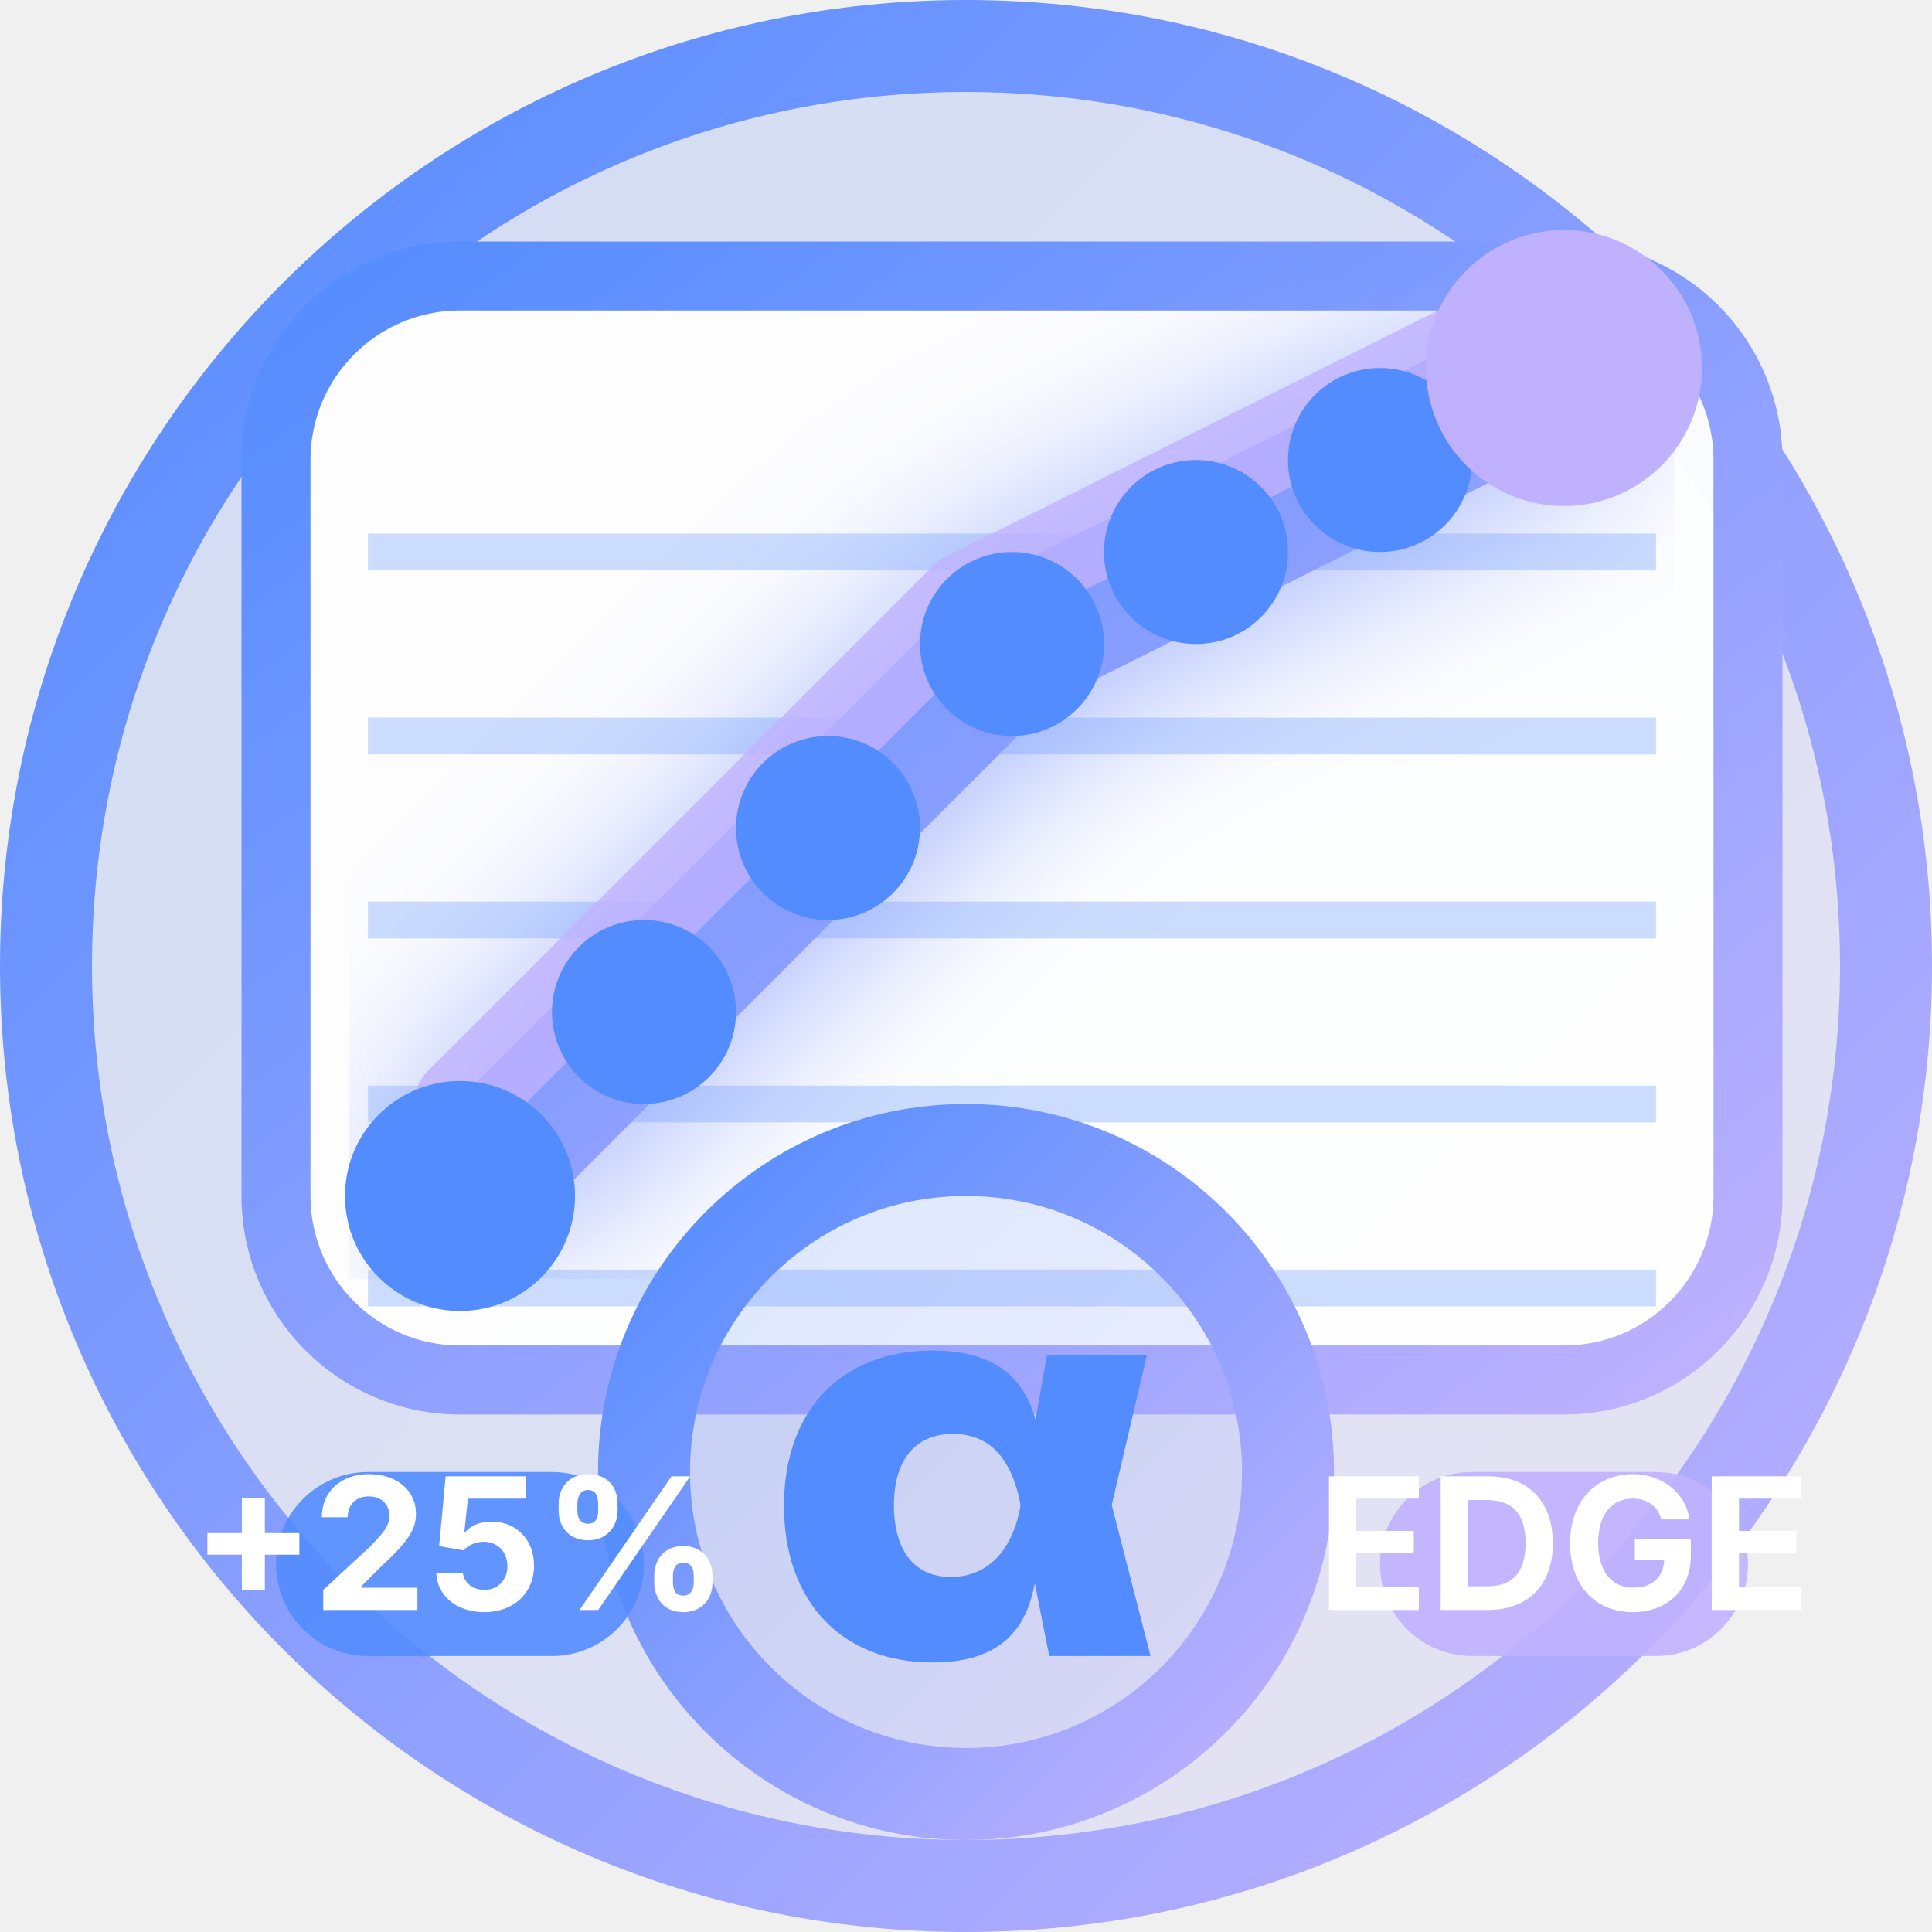
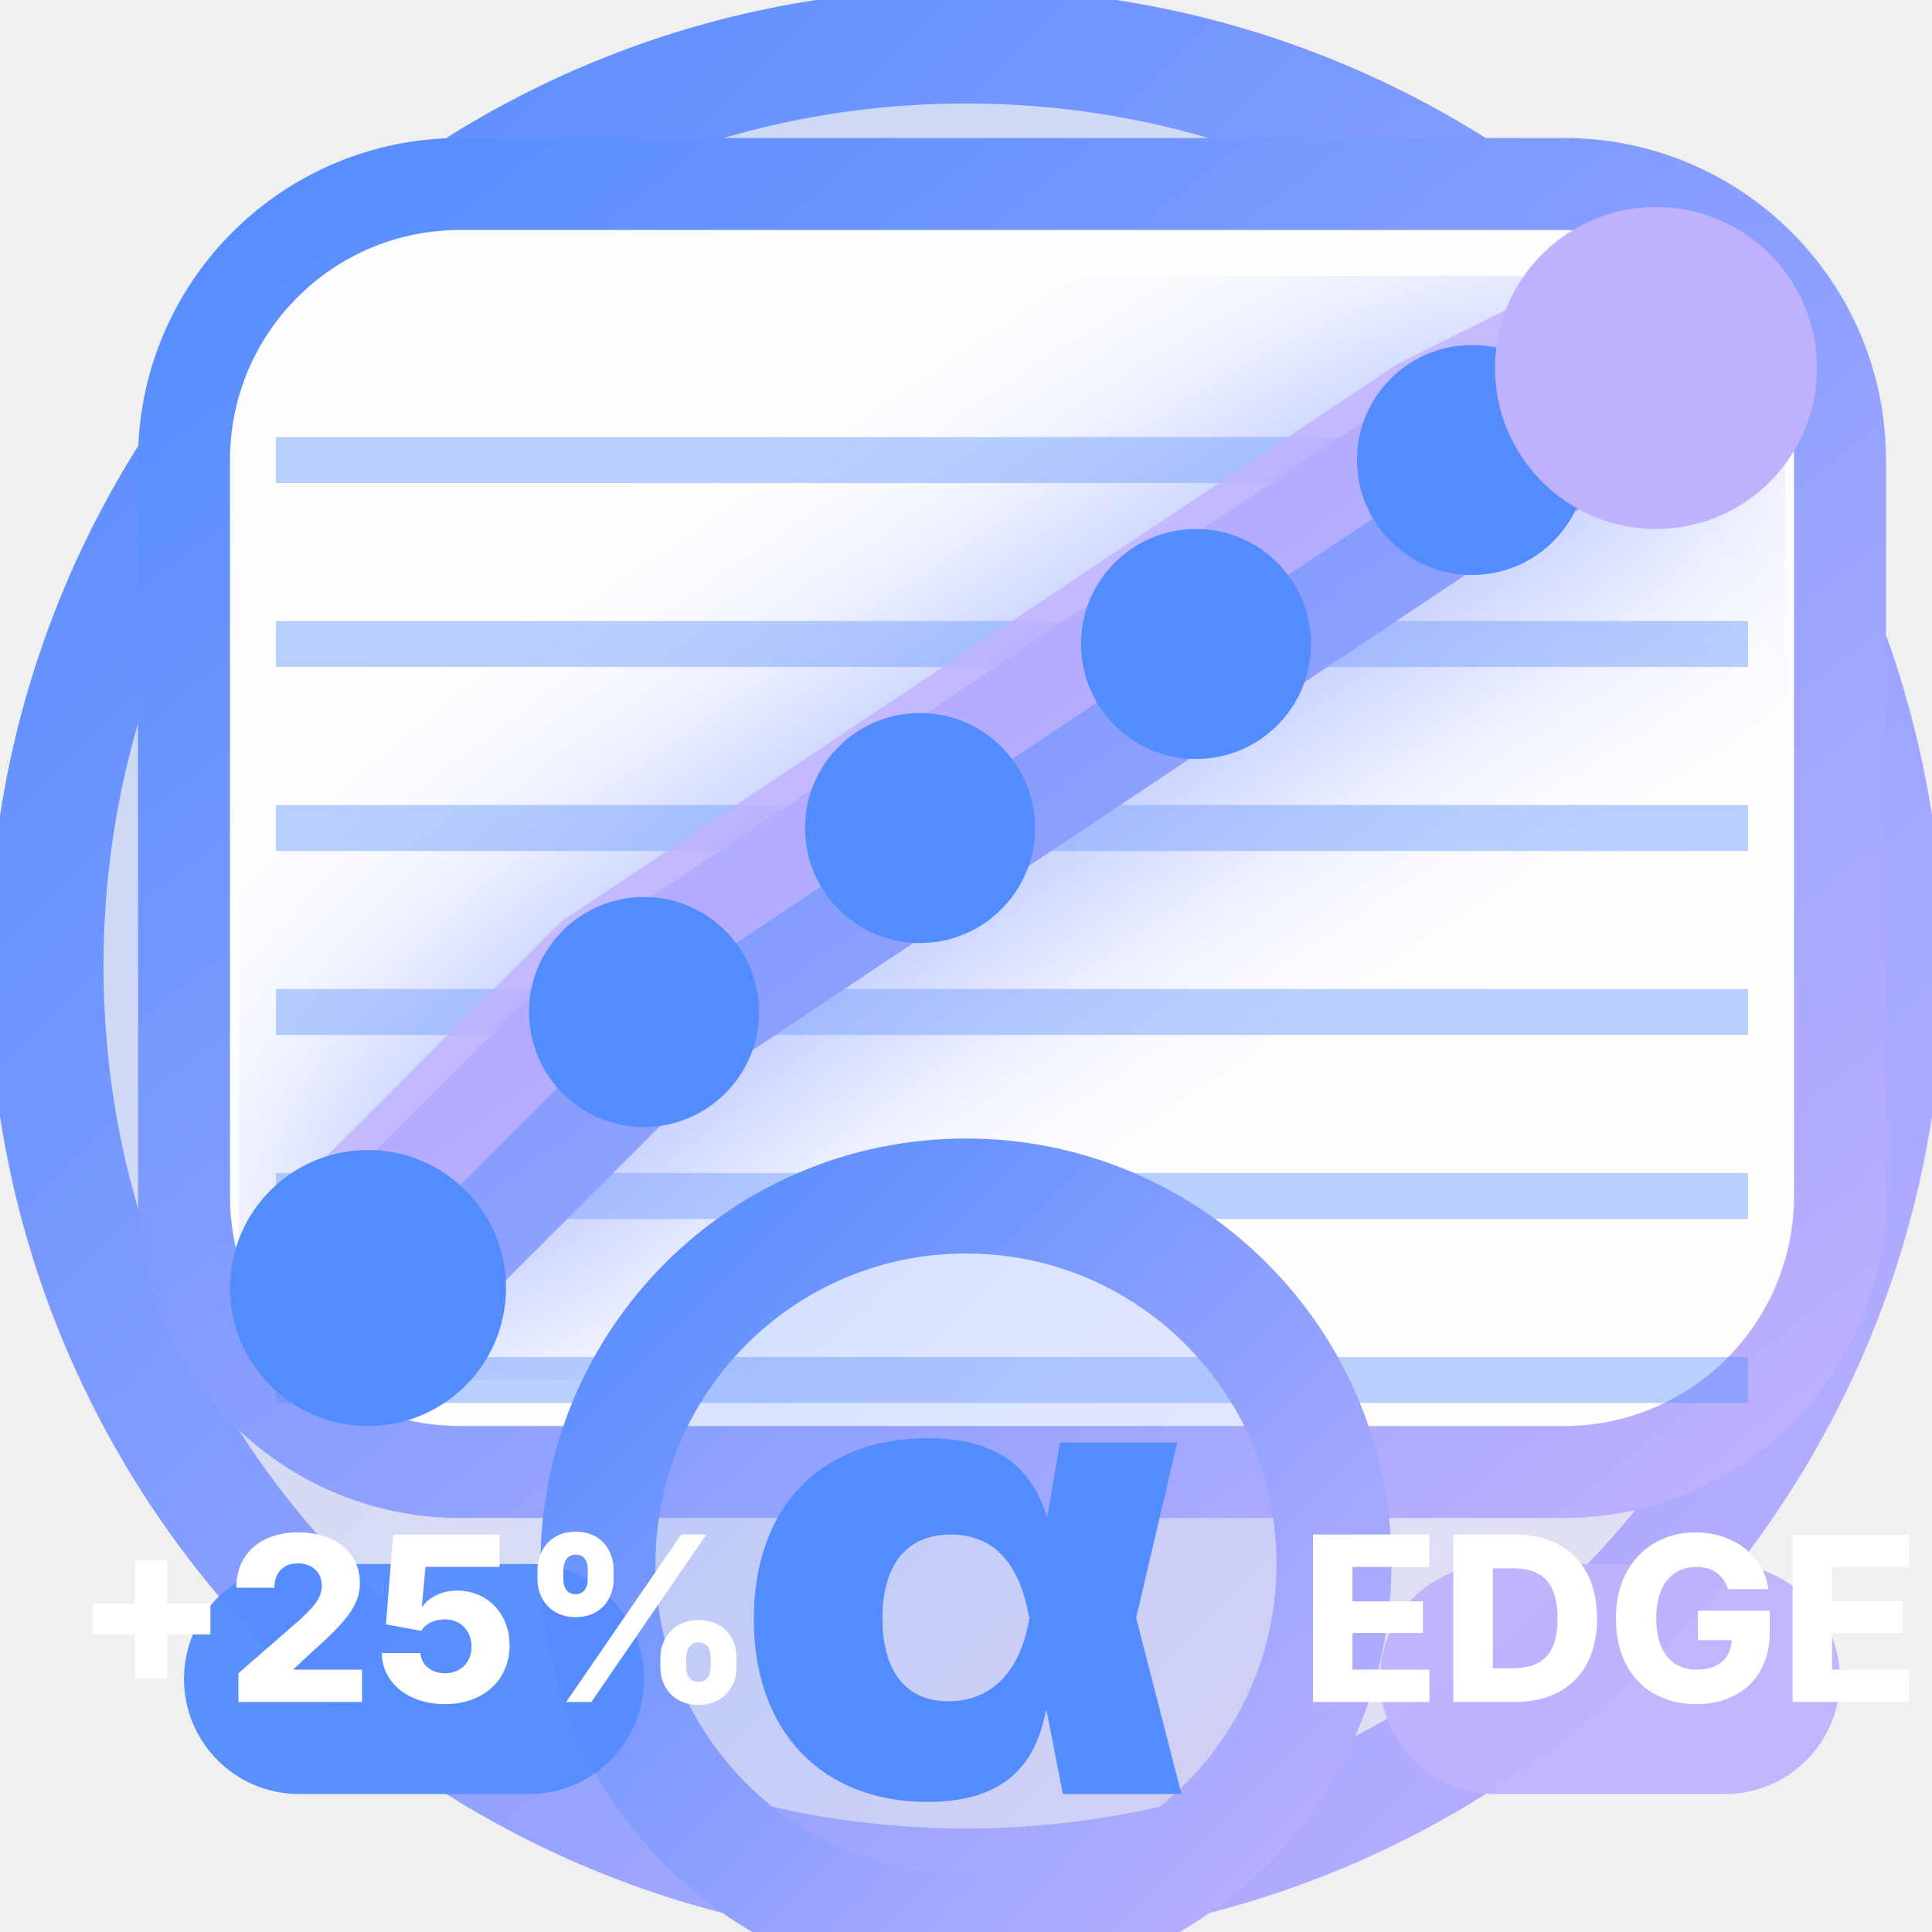
<svg xmlns="http://www.w3.org/2000/svg" width="42" height="42" viewBox="0 0 42 42" fill="none">
  <defs>
    <linearGradient id="alphaGradient" x1="0%" y1="0%" x2="100%" y2="100%">
-       <stop offset="0%" style="stop-color:#538CFF;stop-opacity:0.2" />
-       <stop offset="100%" style="stop-color:#C0B1FF;stop-opacity:0.2" />
+       <stop offset="0%" style="stop-color:#538CFF;stop-opacity:0.25" />
+       <stop offset="100%" style="stop-color:#C0B1FF;stop-opacity:0.25" />
    </linearGradient>
    <linearGradient id="alphaStroke" x1="0%" y1="0%" x2="100%" y2="100%">
      <stop offset="0%" style="stop-color:#538CFF" />
      <stop offset="100%" style="stop-color:#C0B1FF" />
    </linearGradient>
    <filter id="alphaGlow">
-       <feGaussianBlur stdDeviation="2" result="coloredBlur" />
+       <feGaussianBlur stdDeviation="3" result="coloredBlur" />
      <feMerge>
        <feMergeNode in="coloredBlur" />
        <feMergeNode in="SourceGraphic" />
      </feMerge>
    </filter>
  </defs>
-   <circle cx="21" cy="21" r="20" fill="url(#alphaGradient)" stroke="url(#alphaStroke)" stroke-width="2" />
-   <g transform="translate(4, 4)">
-     <rect x="2" y="2" width="32" height="24" rx="4" fill="rgba(255,255,255,0.95)" stroke="url(#alphaStroke)" stroke-width="1.5" />
-     <path d="M4 8 L32 8" stroke="#538CFF" stroke-width="0.8" opacity="0.3" />
-     <path d="M4 12 L32 12" stroke="#538CFF" stroke-width="0.8" opacity="0.3" />
-     <path d="M4 16 L32 16" stroke="#538CFF" stroke-width="0.8" opacity="0.3" />
-     <path d="M4 20 L32 20" stroke="#538CFF" stroke-width="0.8" opacity="0.3" />
-     <path d="M4 24 L32 24" stroke="#538CFF" stroke-width="0.8" opacity="0.3" />
-     <path d="M6 22 L10 18 L14 14 L18 10 L22 8 L26 6 L30 4" stroke="url(#alphaStroke)" stroke-width="3" fill="none" stroke-linecap="round" filter="url(#alphaGlow)" />
-     <path d="M6 20 L9 17 L13 13 L17 9 L21 7 L25 5 L29 3" stroke="#C0B1FF" stroke-width="2" fill="none" stroke-linecap="round" opacity="0.8" />
-     <circle cx="6" cy="22" r="2.5" fill="#538CFF" />
-     <circle cx="10" cy="18" r="2" fill="#538CFF" />
-     <circle cx="14" cy="14" r="2" fill="#538CFF" />
-     <circle cx="18" cy="10" r="2" fill="#538CFF" />
-     <circle cx="22" cy="8" r="2" fill="#538CFF" />
-     <circle cx="26" cy="6" r="2" fill="#538CFF" />
-     <circle cx="30" cy="4" r="3" fill="#C0B1FF" />
-     <circle cx="17" cy="28" r="7" fill="url(#alphaGradient)" stroke="url(#alphaStroke)" stroke-width="2" />
-     <text x="17" y="32" font-family="Inter, sans-serif" font-size="12" font-weight="900" fill="#538CFF" text-anchor="middle">α</text>
-     <rect x="2" y="28" width="8" height="4" rx="2" fill="#538CFF" opacity="0.9" />
-     <text x="6" y="31" font-family="Inter, sans-serif" font-size="4" font-weight="700" fill="white" text-anchor="middle">+25%</text>
-     <rect x="26" y="28" width="8" height="4" rx="2" fill="#C0B1FF" opacity="0.9" />
-     <text x="30" y="31" font-family="Inter, sans-serif" font-size="4" font-weight="700" fill="white" text-anchor="middle">EDGE</text>
+   <circle cx="21" cy="21" r="20" fill="url(#alphaGradient)" stroke="url(#alphaStroke)" stroke-width="2.5" />
+   <g transform="translate(2, 2)">
+     <rect x="2" y="2" width="36" height="28" rx="6" fill="rgba(255,255,255,0.98)" stroke="url(#alphaStroke)" stroke-width="2" />
+     <path d="M4 8 L36 8" stroke="#538CFF" stroke-width="1" opacity="0.4" />
+     <path d="M4 12 L36 12" stroke="#538CFF" stroke-width="1" opacity="0.4" />
+     <path d="M4 16 L36 16" stroke="#538CFF" stroke-width="1" opacity="0.4" />
+     <path d="M4 20 L36 20" stroke="#538CFF" stroke-width="1" opacity="0.4" />
+     <path d="M4 24 L36 24" stroke="#538CFF" stroke-width="1" opacity="0.4" />
+     <path d="M4 28 L36 28" stroke="#538CFF" stroke-width="1" opacity="0.4" />
+     <path d="M6 26 L12 20 L18 16 L24 12 L30 8 L34 6" stroke="url(#alphaStroke)" stroke-width="4" fill="none" stroke-linecap="round" filter="url(#alphaGlow)" />
+     <path d="M6 24 L11 19 L17 15 L23 11 L29 7 L33 5" stroke="#C0B1FF" stroke-width="2.5" fill="none" stroke-linecap="round" opacity="0.8" />
+     <circle cx="6" cy="26" r="3" fill="#538CFF" />
+     <circle cx="12" cy="20" r="2.5" fill="#538CFF" />
+     <circle cx="18" cy="16" r="2.5" fill="#538CFF" />
+     <circle cx="24" cy="12" r="2.5" fill="#538CFF" />
+     <circle cx="30" cy="8" r="2.5" fill="#538CFF" />
+     <circle cx="34" cy="6" r="3.5" fill="#C0B1FF" />
+     <circle cx="19" cy="32" r="8" fill="url(#alphaGradient)" stroke="url(#alphaStroke)" stroke-width="2.5" />
+     <text x="19" y="37" font-family="Inter, sans-serif" font-size="14" font-weight="900" fill="#538CFF" text-anchor="middle">α</text>
+     <rect x="2" y="32" width="10" height="5" rx="2.5" fill="#538CFF" opacity="0.95" />
+     <text x="7" y="35" font-family="Inter, sans-serif" font-size="5" font-weight="800" fill="white" text-anchor="middle">+25%</text>
+     <rect x="28" y="32" width="10" height="5" rx="2.5" fill="#C0B1FF" opacity="0.95" />
+     <text x="33" y="35" font-family="Inter, sans-serif" font-size="5" font-weight="800" fill="white" text-anchor="middle">EDGE</text>
  </g>
</svg>
